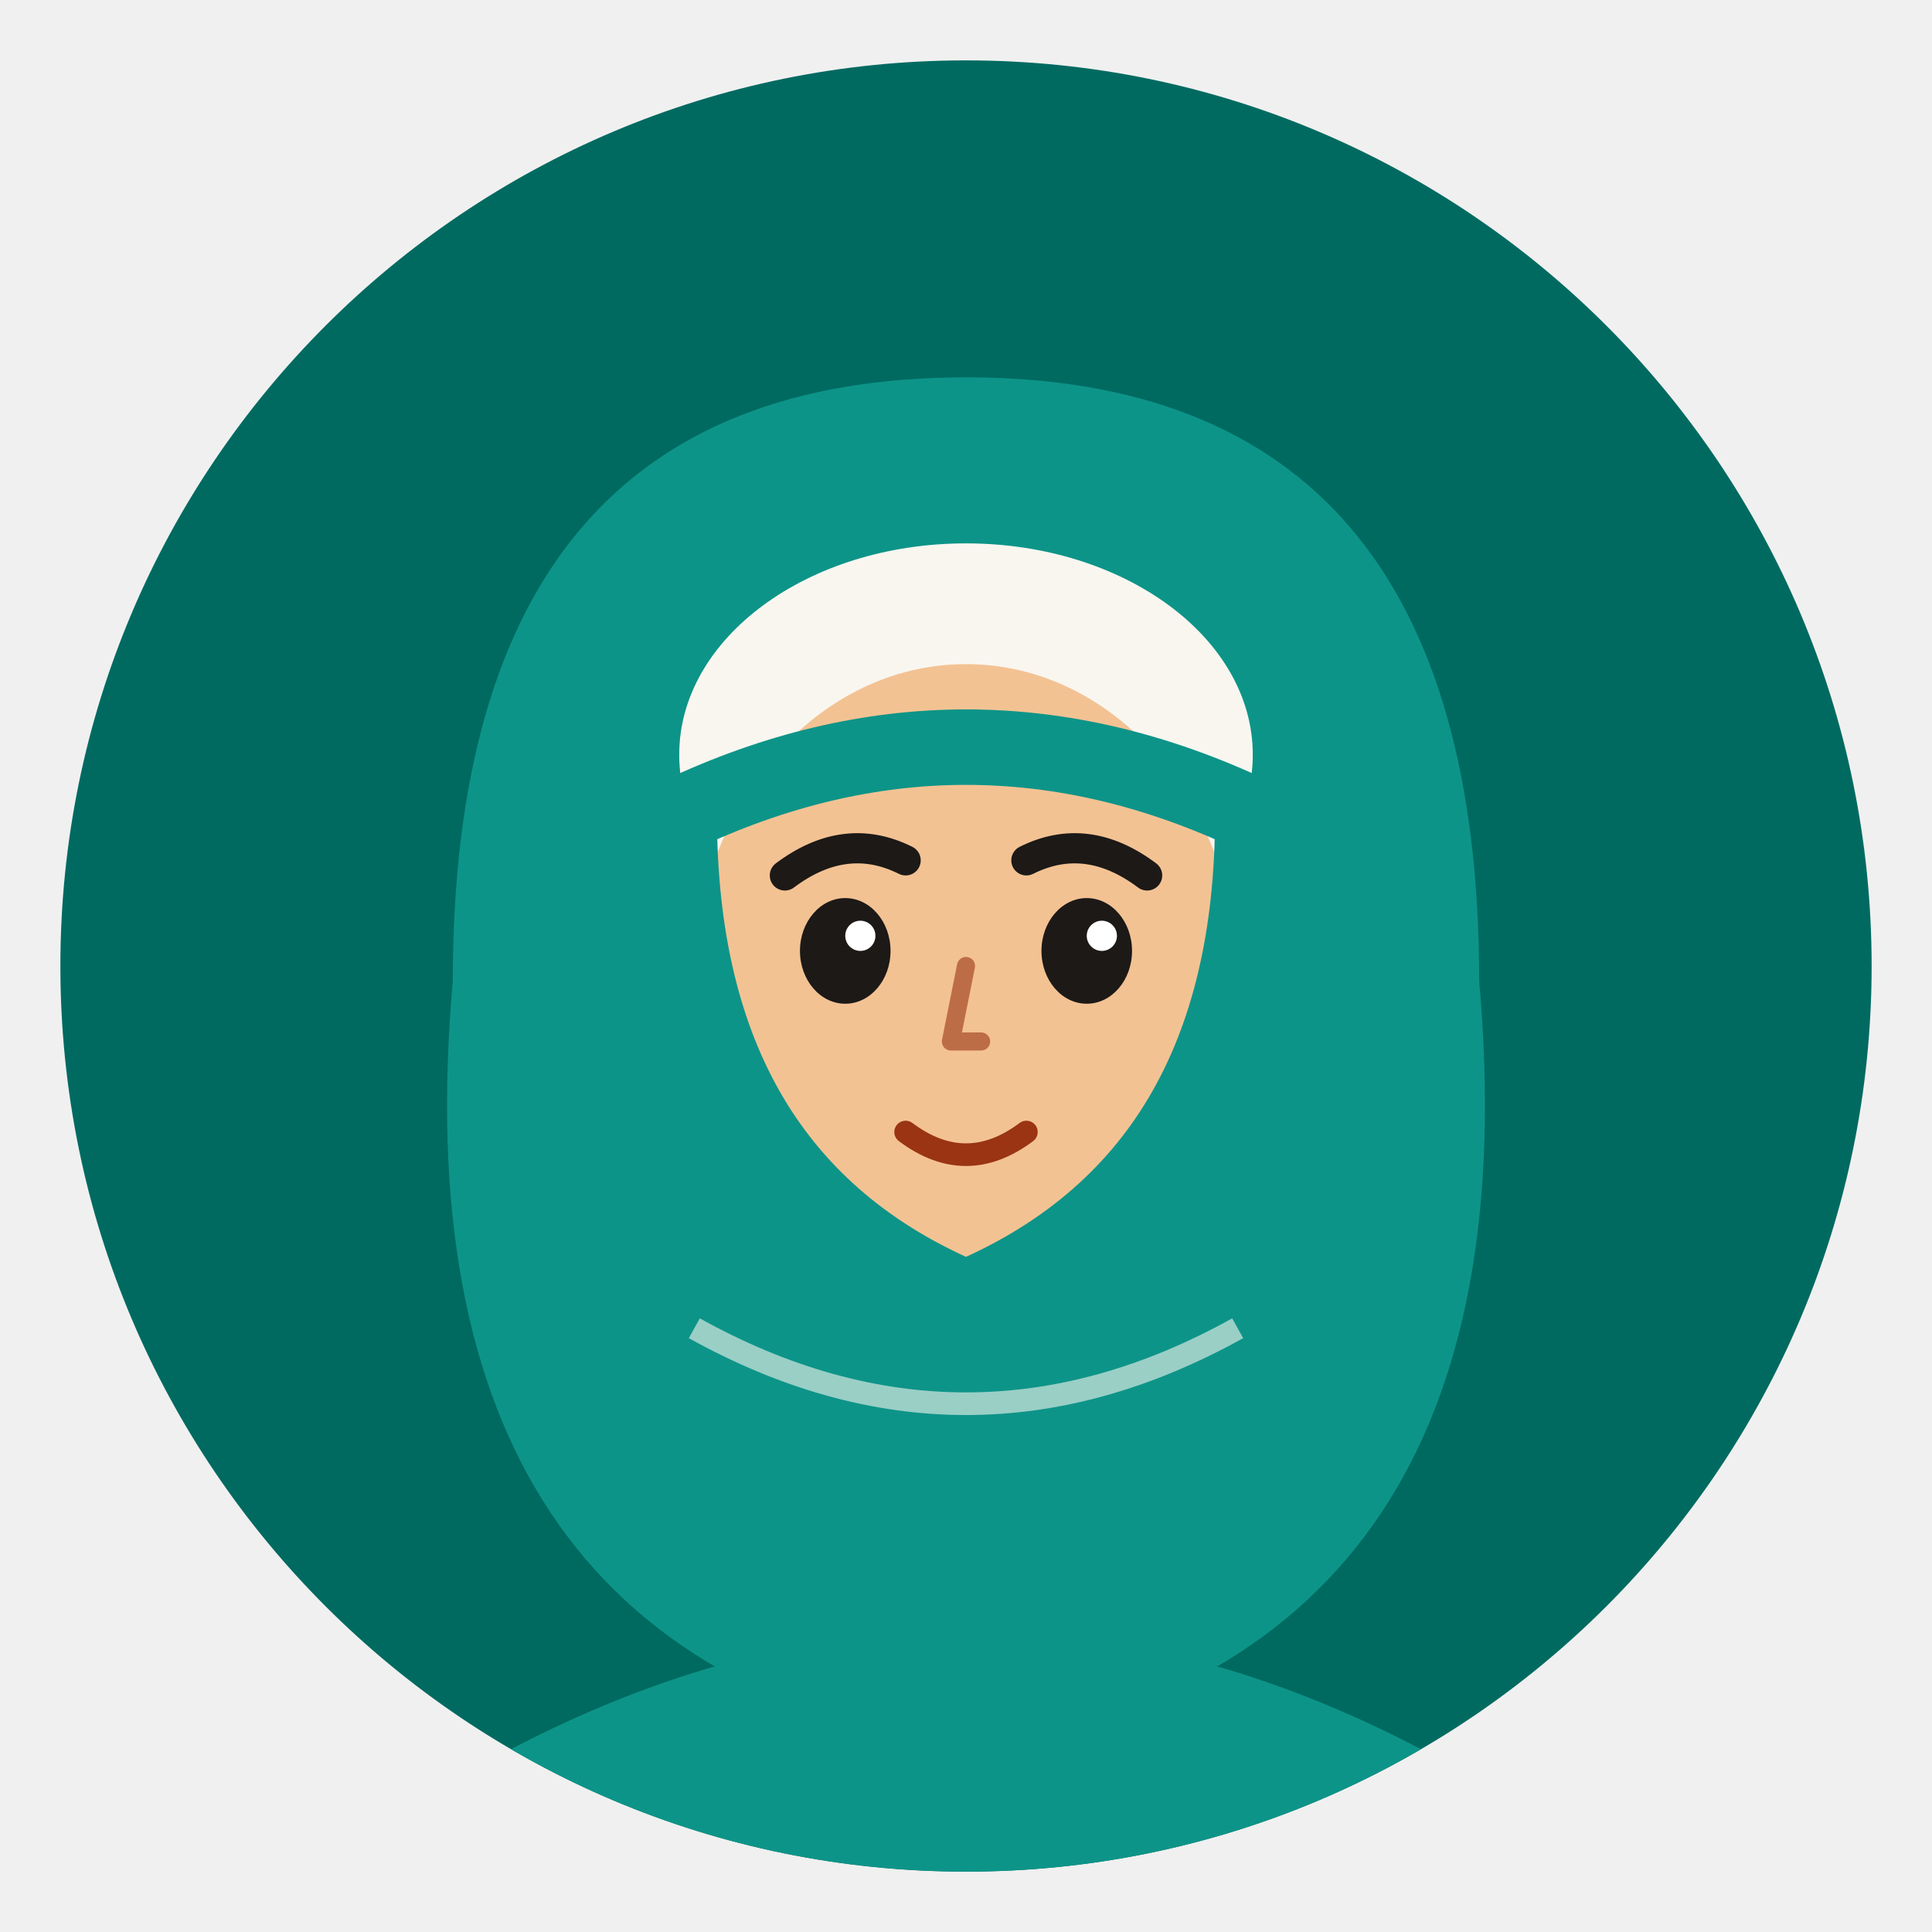
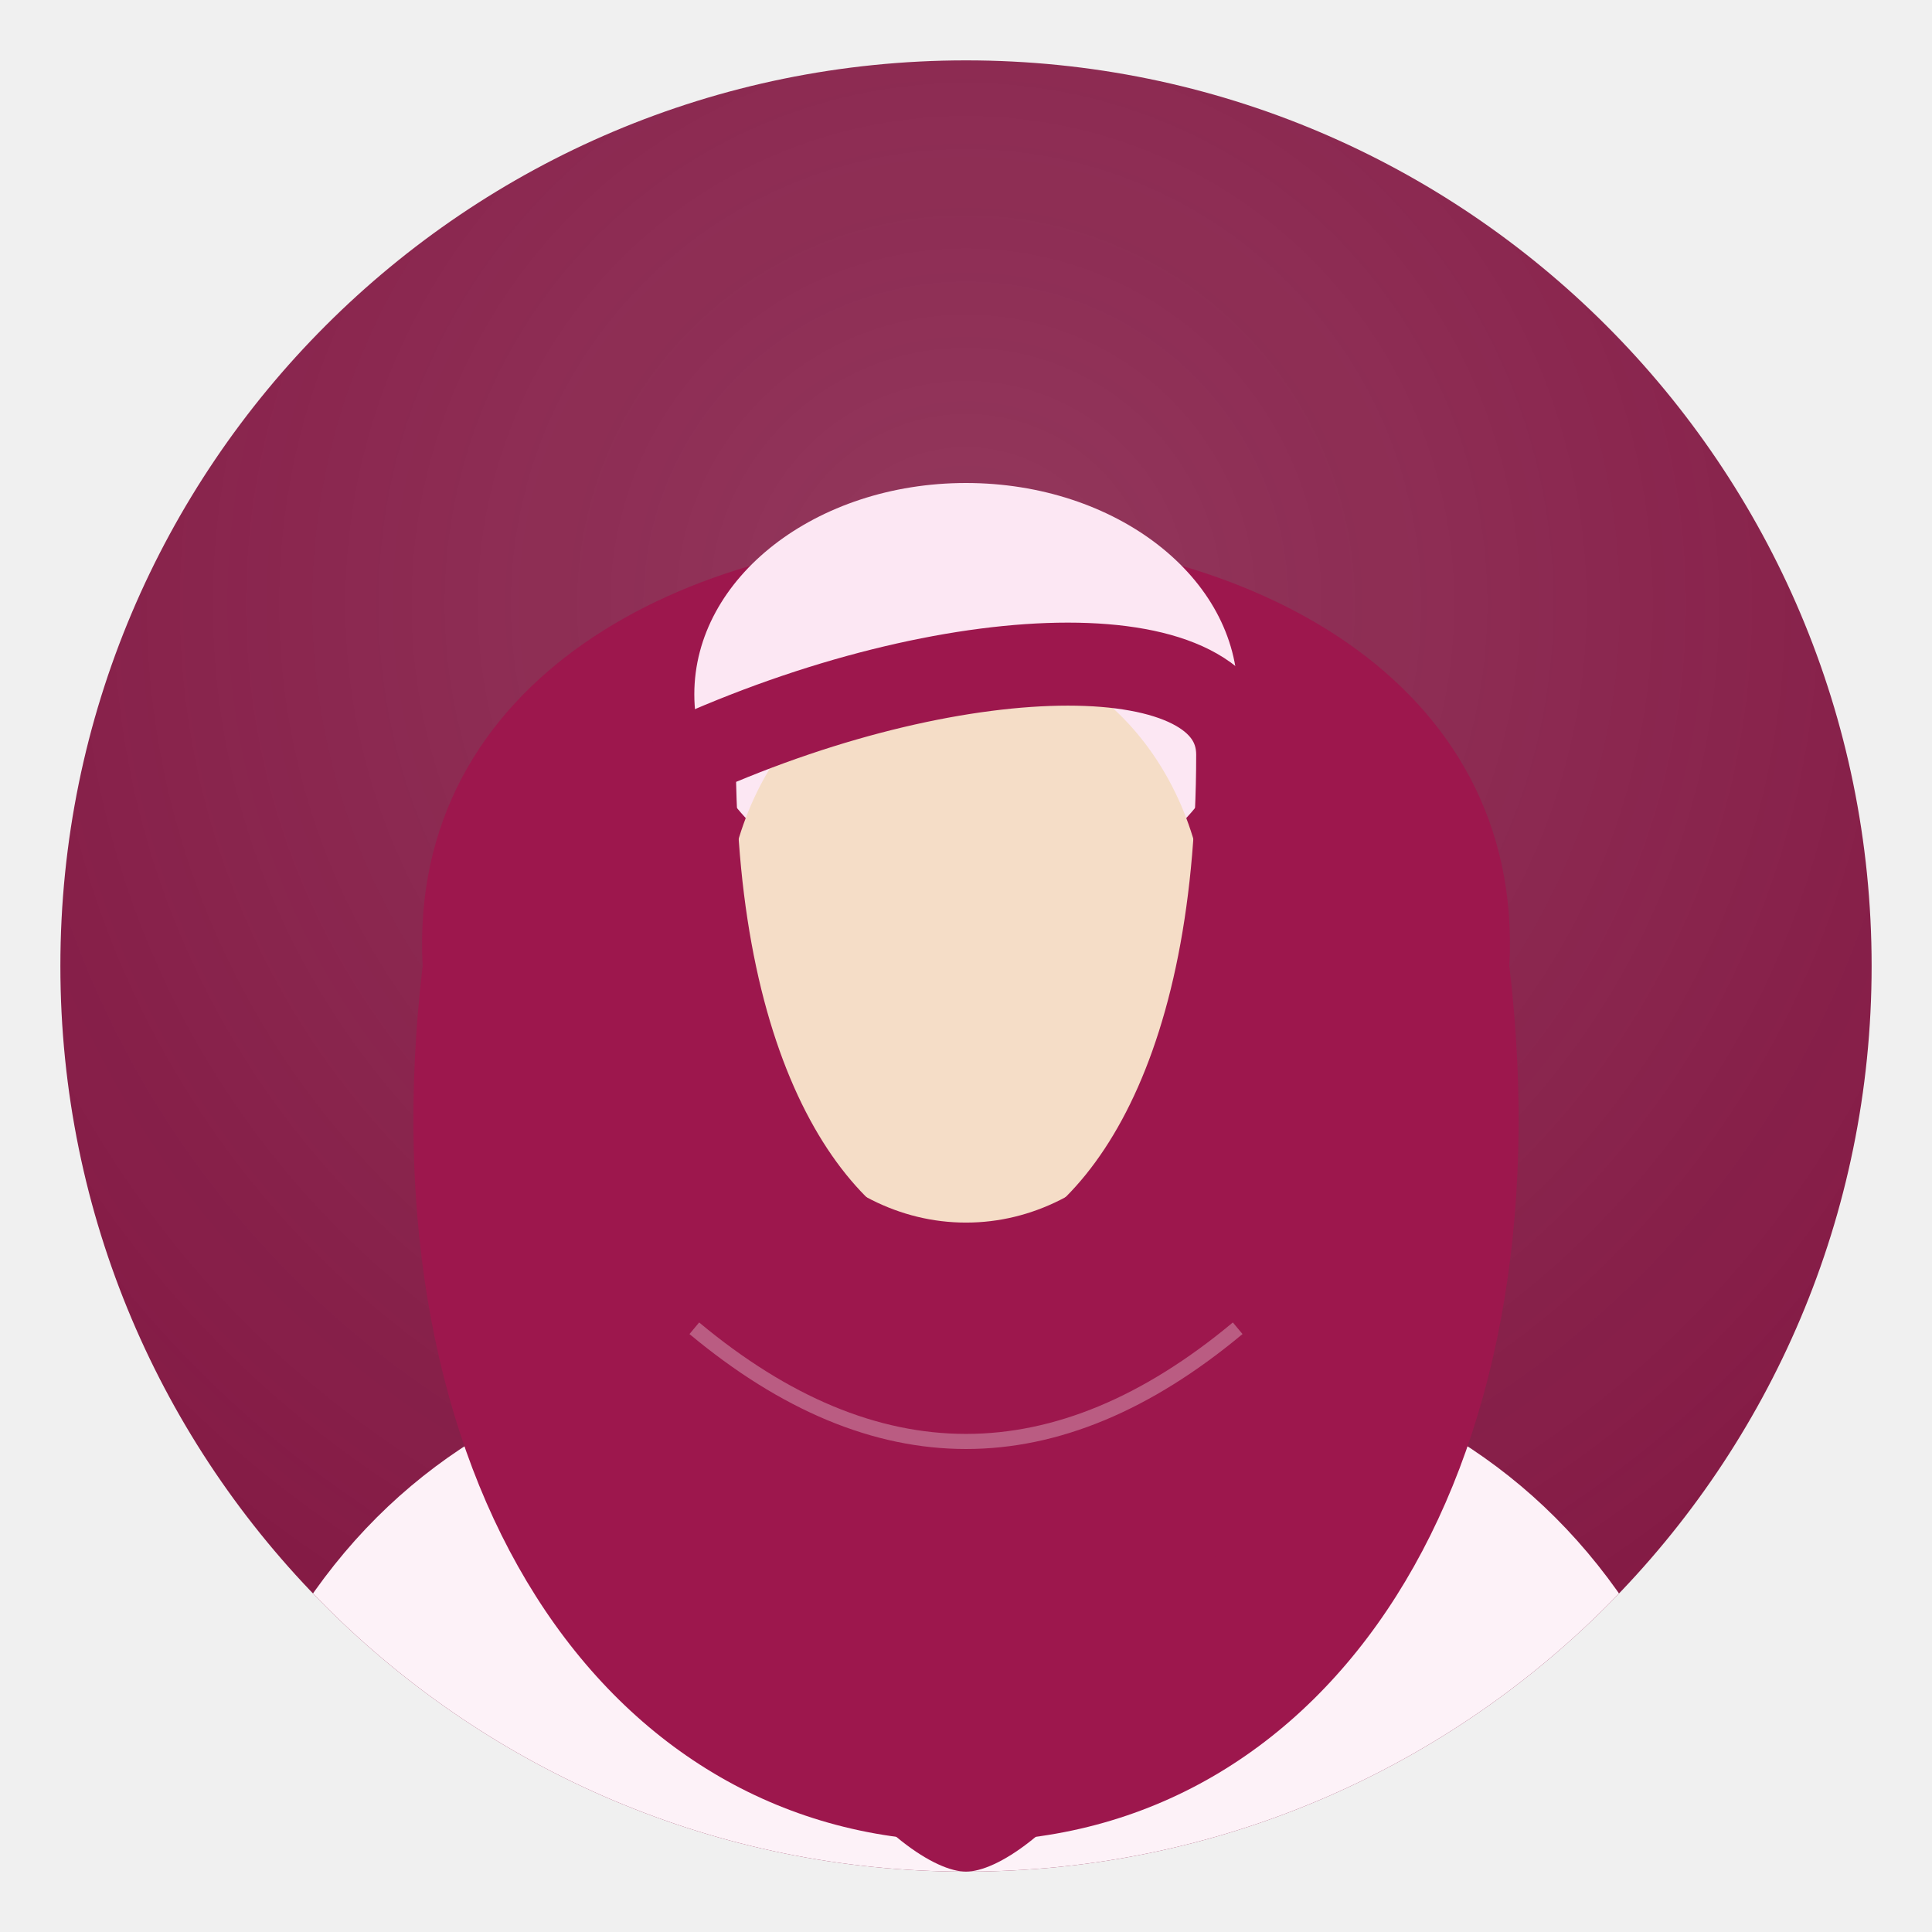
<svg xmlns="http://www.w3.org/2000/svg" viewBox="0 0 128 128" width="128" height="128">
  <defs>
-     <clipPath id="circleClip_f2">
+     <clipPath id="clip_f2">
      <circle cx="64" cy="64" r="60" />
    </clipPath>
+     <radialGradient id="grad_f2" cx="50%" cy="30%" r="70%">
+       <stop offset="0%" stop-color="#831843" stop-opacity="0.85" />
+       <stop offset="100%" stop-color="#831843" />
+     </radialGradient>
  </defs>
-   <circle cx="64" cy="64" r="60" fill="#006A61" />
-   <g clip-path="url(#circleClip_f2)">
-     <path d="M16 128 Q64 88 112 128 Z" fill="#0D9488" />
-     <path d="M30 65 Q30 25 64 25 Q98 25 98 65 Q102 110 64 116 Q26 110 30 65 Z" fill="#0D9488" />
-     <ellipse cx="64" cy="50" rx="19" ry="14" fill="#F9F6F0" />
-     <ellipse cx="64" cy="65" rx="18" ry="21" fill="#F3C293" />
-     <path d="M45 54 Q64 45 83 54 Q83 78 64 86 Q45 78 45 54 Z" fill="none" stroke="#0D9488" stroke-width="5" />
-     <ellipse cx="56" cy="63" rx="3" ry="3.5" fill="#1C1917" />
-     <ellipse cx="72" cy="63" rx="3" ry="3.5" fill="#1C1917" />
-     <circle cx="57" cy="62" r="1" fill="#FFFFFF" />
-     <circle cx="73" cy="62" r="1" fill="#FFFFFF" />
-     <path d="M52 58 Q56 55 60 57" stroke="#1C1917" stroke-width="2" stroke-linecap="round" fill="none" />
-     <path d="M68 57 Q72 55 76 58" stroke="#1C1917" stroke-width="2" stroke-linecap="round" fill="none" />
-     <path d="M64 64 L63 69 L65 69" stroke="#9A3412" stroke-width="1.2" stroke-linecap="round" stroke-linejoin="round" fill="none" opacity="0.6" />
-     <path d="M60 75 Q64 78 68 75" stroke="#9A3412" stroke-width="1.5" stroke-linecap="round" fill="none" />
-     <path d="M42 84 Q64 96 86 84 Q78 118 64 120 Q50 118 42 84 Z" fill="#0D9488" />
-     <path d="M46 88 Q64 98 82 88" stroke="#F9F6F0" stroke-width="1.5" fill="none" opacity="0.6" />
+   <circle cx="64" cy="64" r="60" fill="url(#grad_f2)" />
+   <g clip-path="url(#clip_f2)">
+     <path d="M12 128 C18 96, 38 88, 64 88 C90 88, 110 96, 116 128 Z" fill="#FDF2F8" />
+     <path d="M28 64 C26 26, 102 26, 100 64 C104 98, 88 122, 64 122 C40 122, 24 98, 28 64 Z" fill="#9D174D" />
+     <ellipse cx="64" cy="46" rx="18" ry="14" fill="#FCE7F3" />
+     <ellipse cx="64" cy="62" rx="16" ry="19" fill="#F5DDC7" />
+     <path d="M46 50 C64 42, 82 42, 82 50 C82 72, 74 84, 64 86 C54 84, 46 72, 46 50 Z" fill="none" stroke="#9D174D" stroke-width="5.5" />
+     <path d="M42 84 C56 94, 72 94, 86 84 C80 114, 68 124, 64 124 C60 124, 48 114, 42 84 Z" fill="#9D174D" />
+     <path d="M46 88 C58 98, 70 98, 82 88" stroke="#FFFFFF" stroke-width="1" fill="none" opacity="0.3" />
  </g>
</svg>
